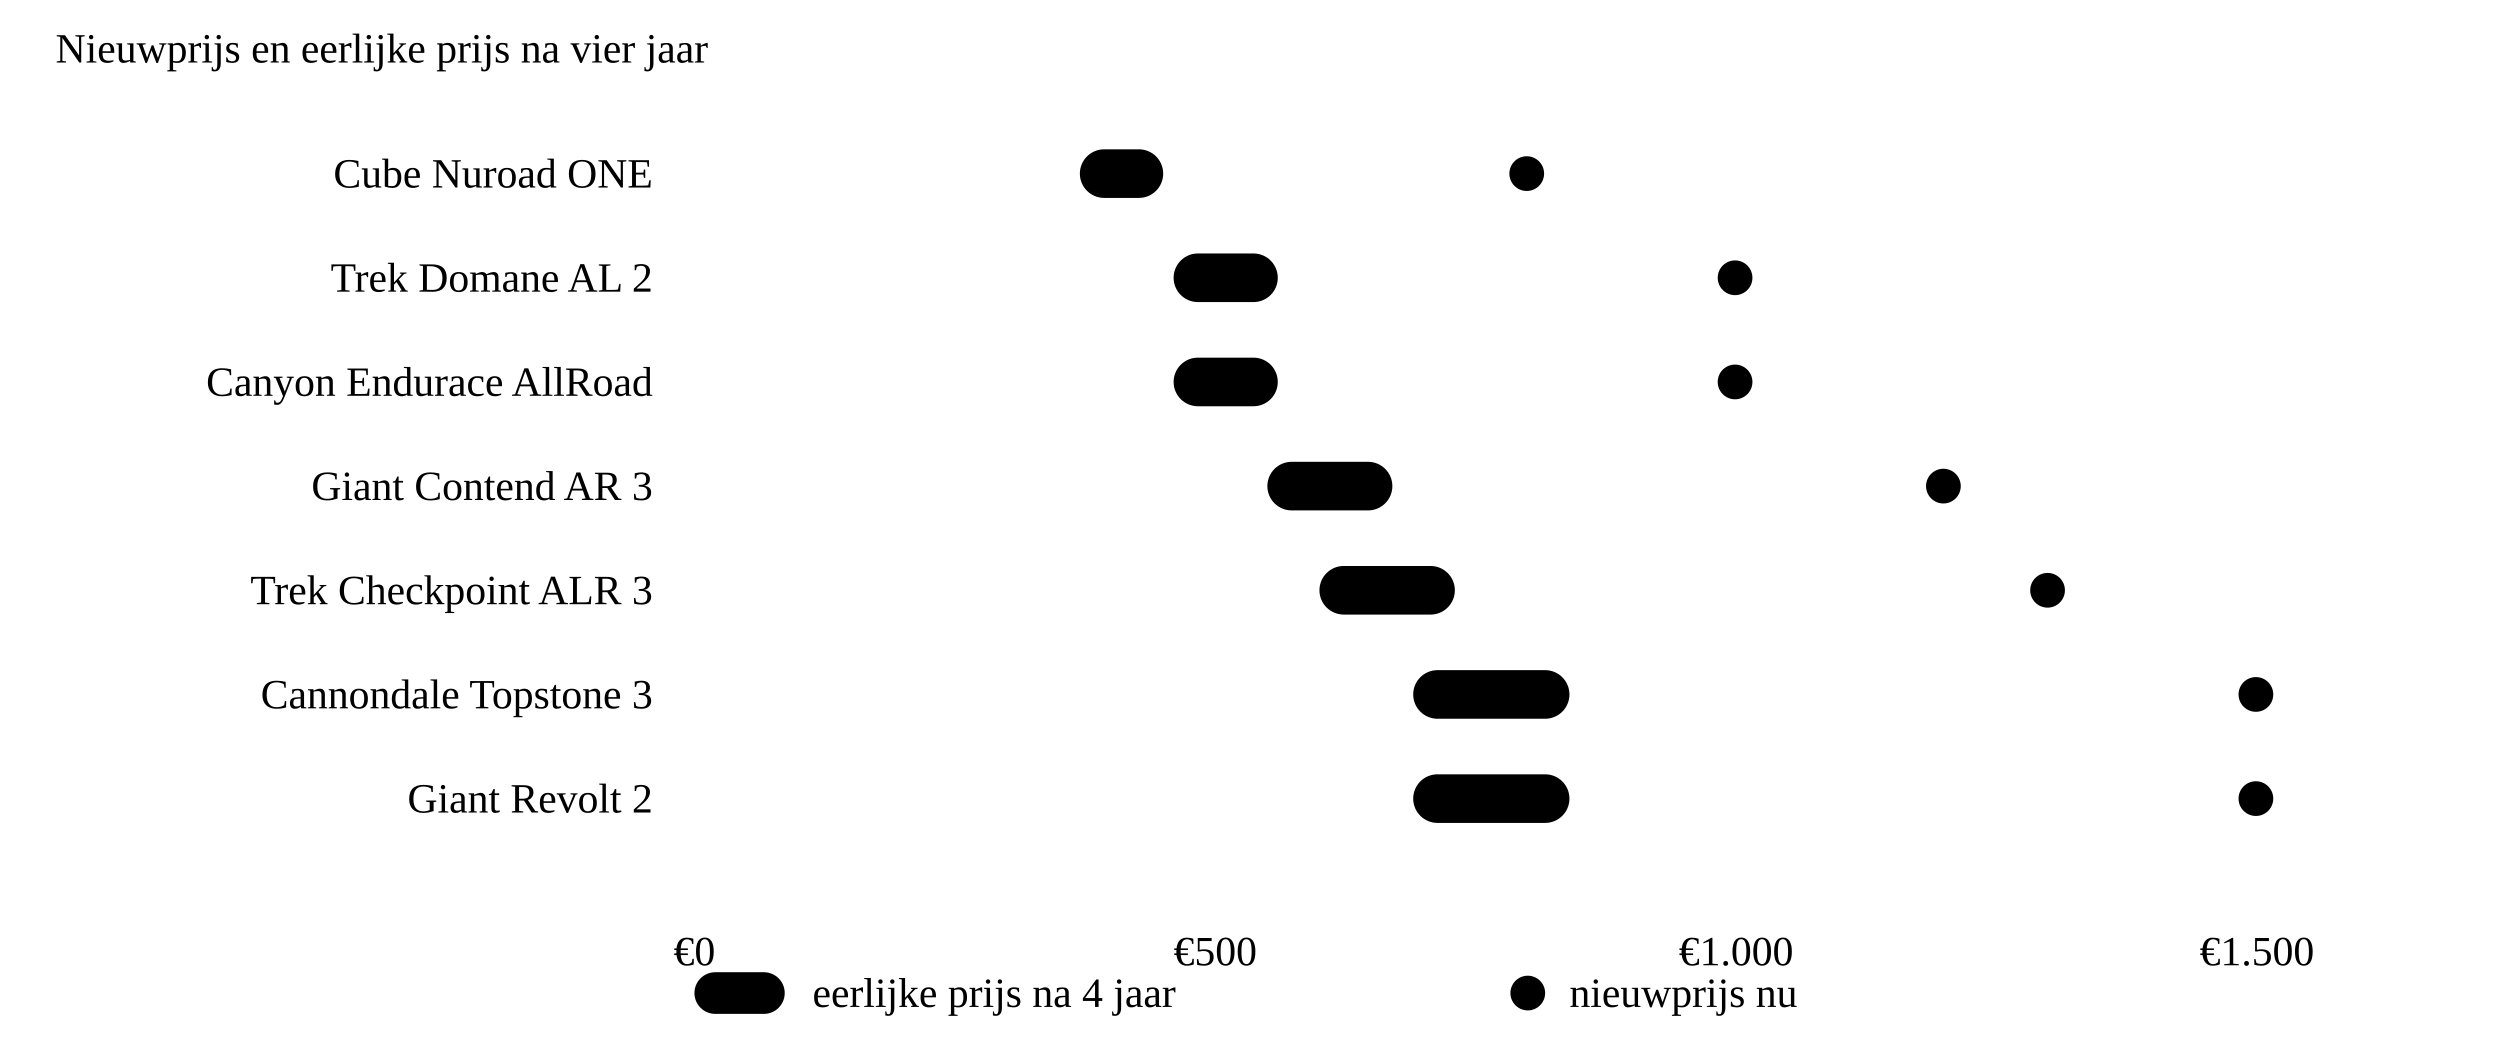
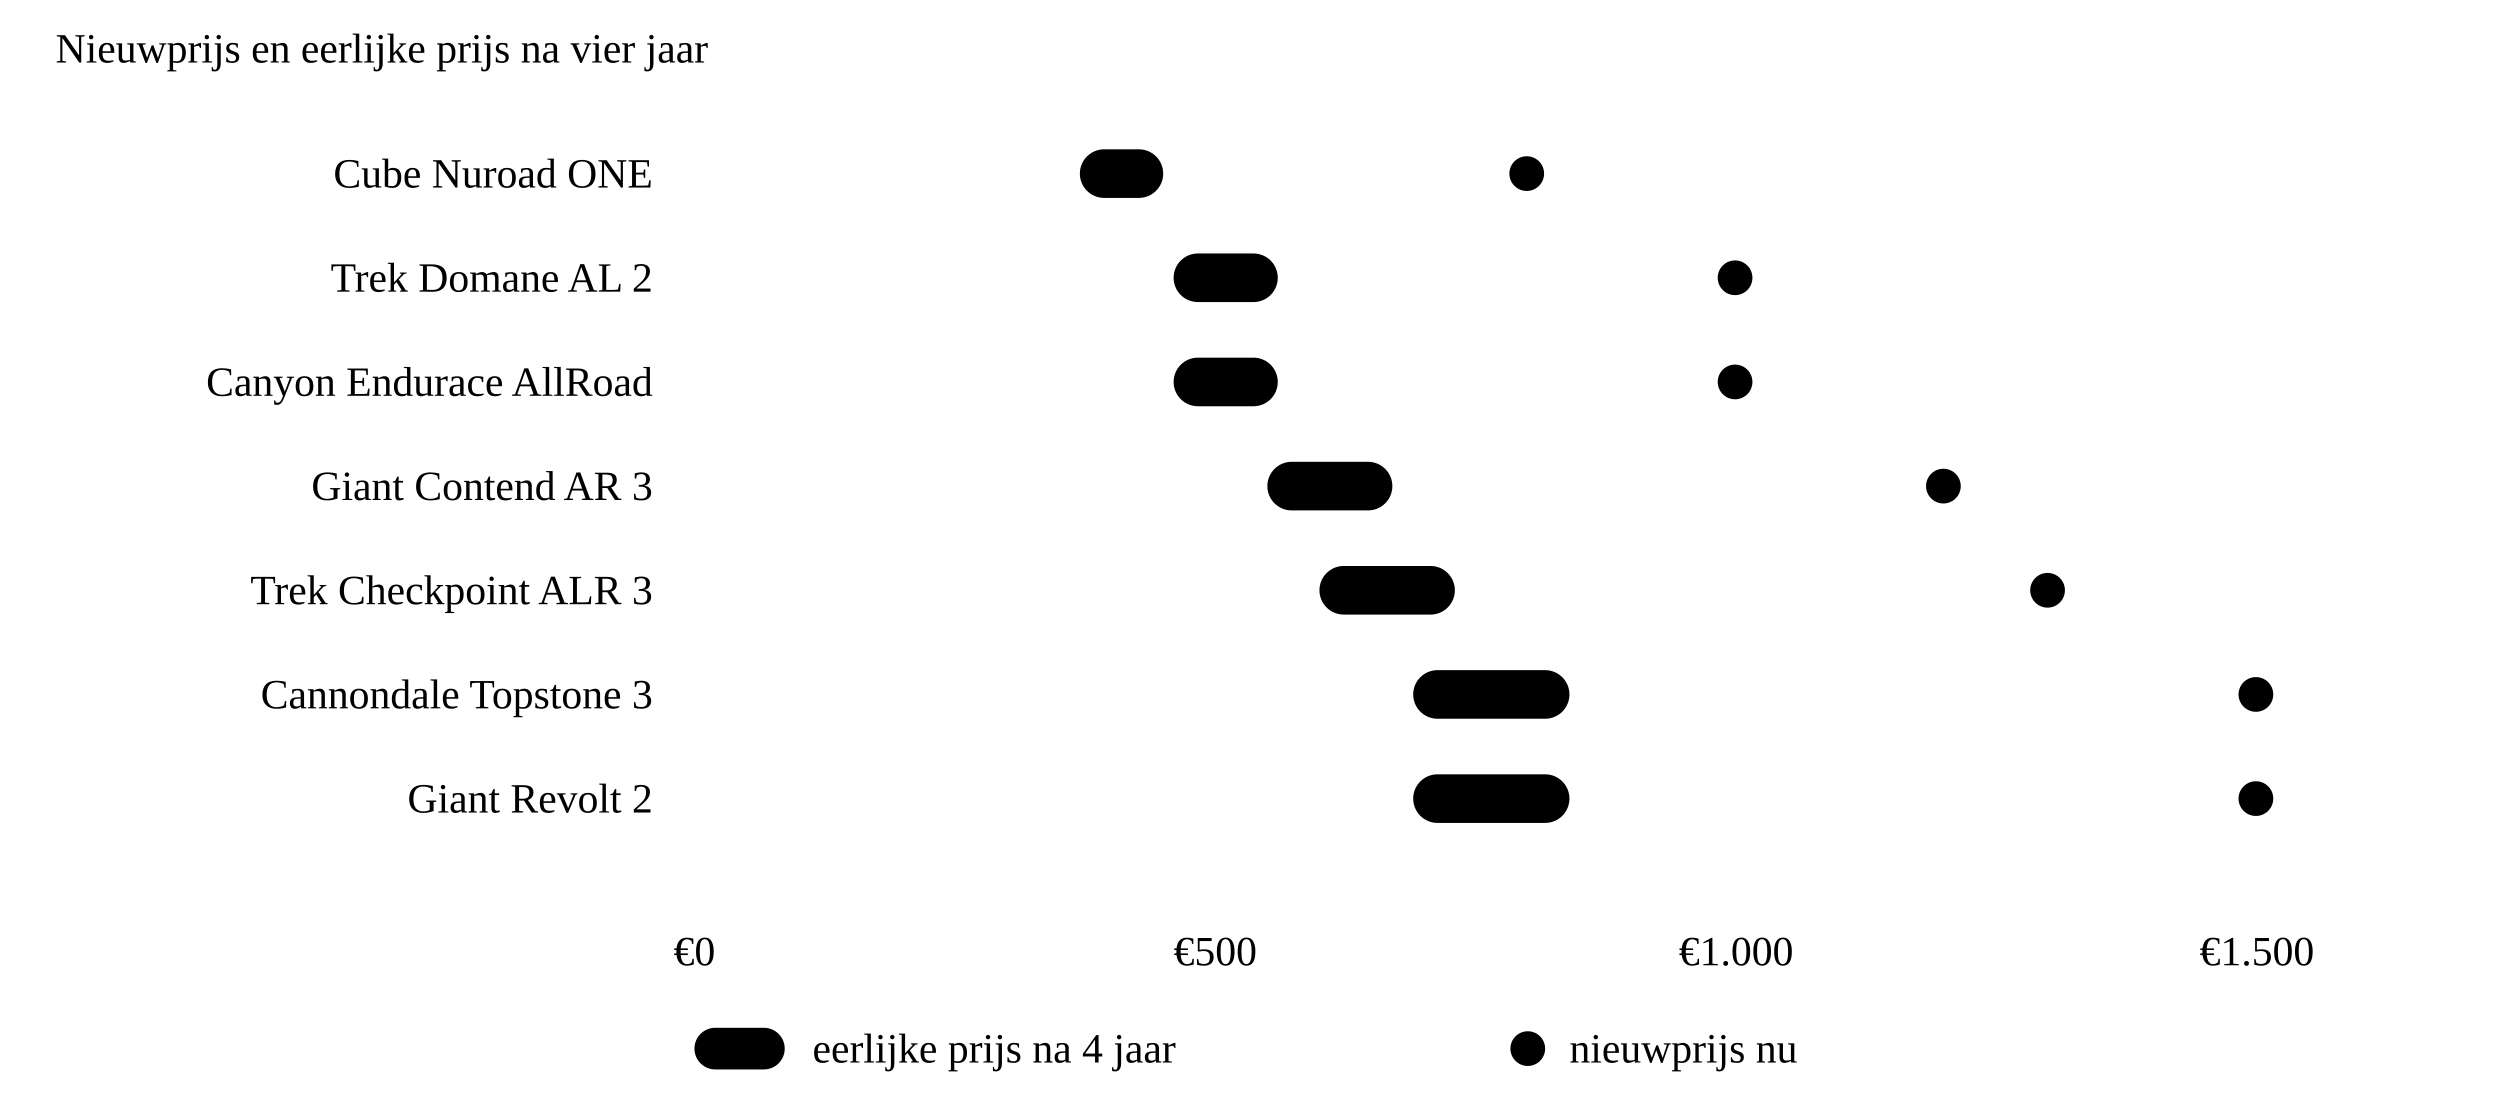
- <svg xmlns="http://www.w3.org/2000/svg" viewBox="0 0 720 304" role="img" aria-label="Winterfietsen">
+ <svg xmlns="http://www.w3.org/2000/svg" viewBox="0 0 720 320" role="img" aria-label="Winterfietsen">
  <text x="16.0" y="18.0" class="cap" text-anchor="start">Nieuwprijs en eerlijke prijs na vier jaar</text>
  <line x1="200.0" y1="32" x2="200.0" y2="260" class="grid" />
  <text x="200.0" y="278.0" class="tick" text-anchor="middle">€0</text>
  <line x1="350.0" y1="32" x2="350.0" y2="260" class="grid" />
  <text x="350.0" y="278.0" class="tick" text-anchor="middle">€500</text>
  <line x1="500.0" y1="32" x2="500.0" y2="260" class="grid" />
  <text x="500.0" y="278.0" class="tick" text-anchor="middle">€1.000</text>
  <line x1="650.0" y1="32" x2="650.0" y2="260" class="grid" />
  <text x="650.0" y="278.0" class="tick" text-anchor="middle">€1.500</text>
  <text x="188.0" y="54.0" class="lbl" text-anchor="end">Cube Nuroad ONE</text>
  <rect x="311.0" y="43" width="24.0" height="14" rx="7" class="band-bar" />
  <line x1="335.0" y1="50" x2="439.7" y2="50" class="stem" />
  <circle cx="439.7" cy="50" r="5" class="then" />
  <text x="188.0" y="84.0" class="lbl" text-anchor="end">Trek Domane AL 2</text>
  <rect x="338.0" y="73" width="30.0" height="14" rx="7" class="band-bar" />
  <line x1="368.0" y1="80" x2="499.7" y2="80" class="stem" />
  <circle cx="499.7" cy="80" r="5" class="then" />
  <text x="188.0" y="114.0" class="lbl" text-anchor="end">Canyon Endurace AllRoad</text>
  <rect x="338.0" y="103" width="30.0" height="14" rx="7" class="band-bar" />
  <line x1="368.0" y1="110" x2="499.7" y2="110" class="stem" />
  <circle cx="499.7" cy="110" r="5" class="then" />
  <text x="188.0" y="144.0" class="lbl" text-anchor="end">Giant Contend AR 3</text>
  <rect x="365.0" y="133" width="36.0" height="14" rx="7" class="band-bar" />
  <line x1="401.0" y1="140" x2="559.7" y2="140" class="stem" />
  <circle cx="559.7" cy="140" r="5" class="then" />
  <text x="188.0" y="174.0" class="lbl" text-anchor="end">Trek Checkpoint ALR 3</text>
  <rect x="380.0" y="163" width="39.0" height="14" rx="7" class="band-bar" />
  <line x1="419.0" y1="170" x2="589.7" y2="170" class="stem" />
  <circle cx="589.7" cy="170" r="5" class="then" />
  <text x="188.0" y="204.0" class="lbl" text-anchor="end">Cannondale Topstone 3</text>
  <rect x="407.0" y="193" width="45.0" height="14" rx="7" class="band-bar" />
  <line x1="452.0" y1="200" x2="649.7" y2="200" class="stem" />
  <circle cx="649.7" cy="200" r="5" class="then" />
  <text x="188.0" y="234.0" class="lbl" text-anchor="end">Giant Revolt 2</text>
  <rect x="407.0" y="223" width="45.0" height="14" rx="7" class="band-bar" />
  <line x1="452.0" y1="230" x2="649.7" y2="230" class="stem" />
  <circle cx="649.7" cy="230" r="5" class="then" />
-   <rect x="200" y="280" width="26" height="12" rx="6" class="band-bar" />
-   <text x="234.0" y="290.0" class="tick" text-anchor="start">eerlijke prijs na 4 jaar</text>
-   <circle cx="440" cy="286" r="5" class="then" />
-   <text x="452.0" y="290.0" class="tick" text-anchor="start">nieuwprijs nu</text>
+   <rect x="200" y="296" width="26" height="12" rx="6" class="band-bar" />
+   <text x="234.0" y="306.0" class="tick" text-anchor="start">eerlijke prijs na 4 jaar</text>
+   <circle cx="440" cy="302" r="5" class="then" />
+   <text x="452.0" y="306.0" class="tick" text-anchor="start">nieuwprijs nu</text>
</svg>
